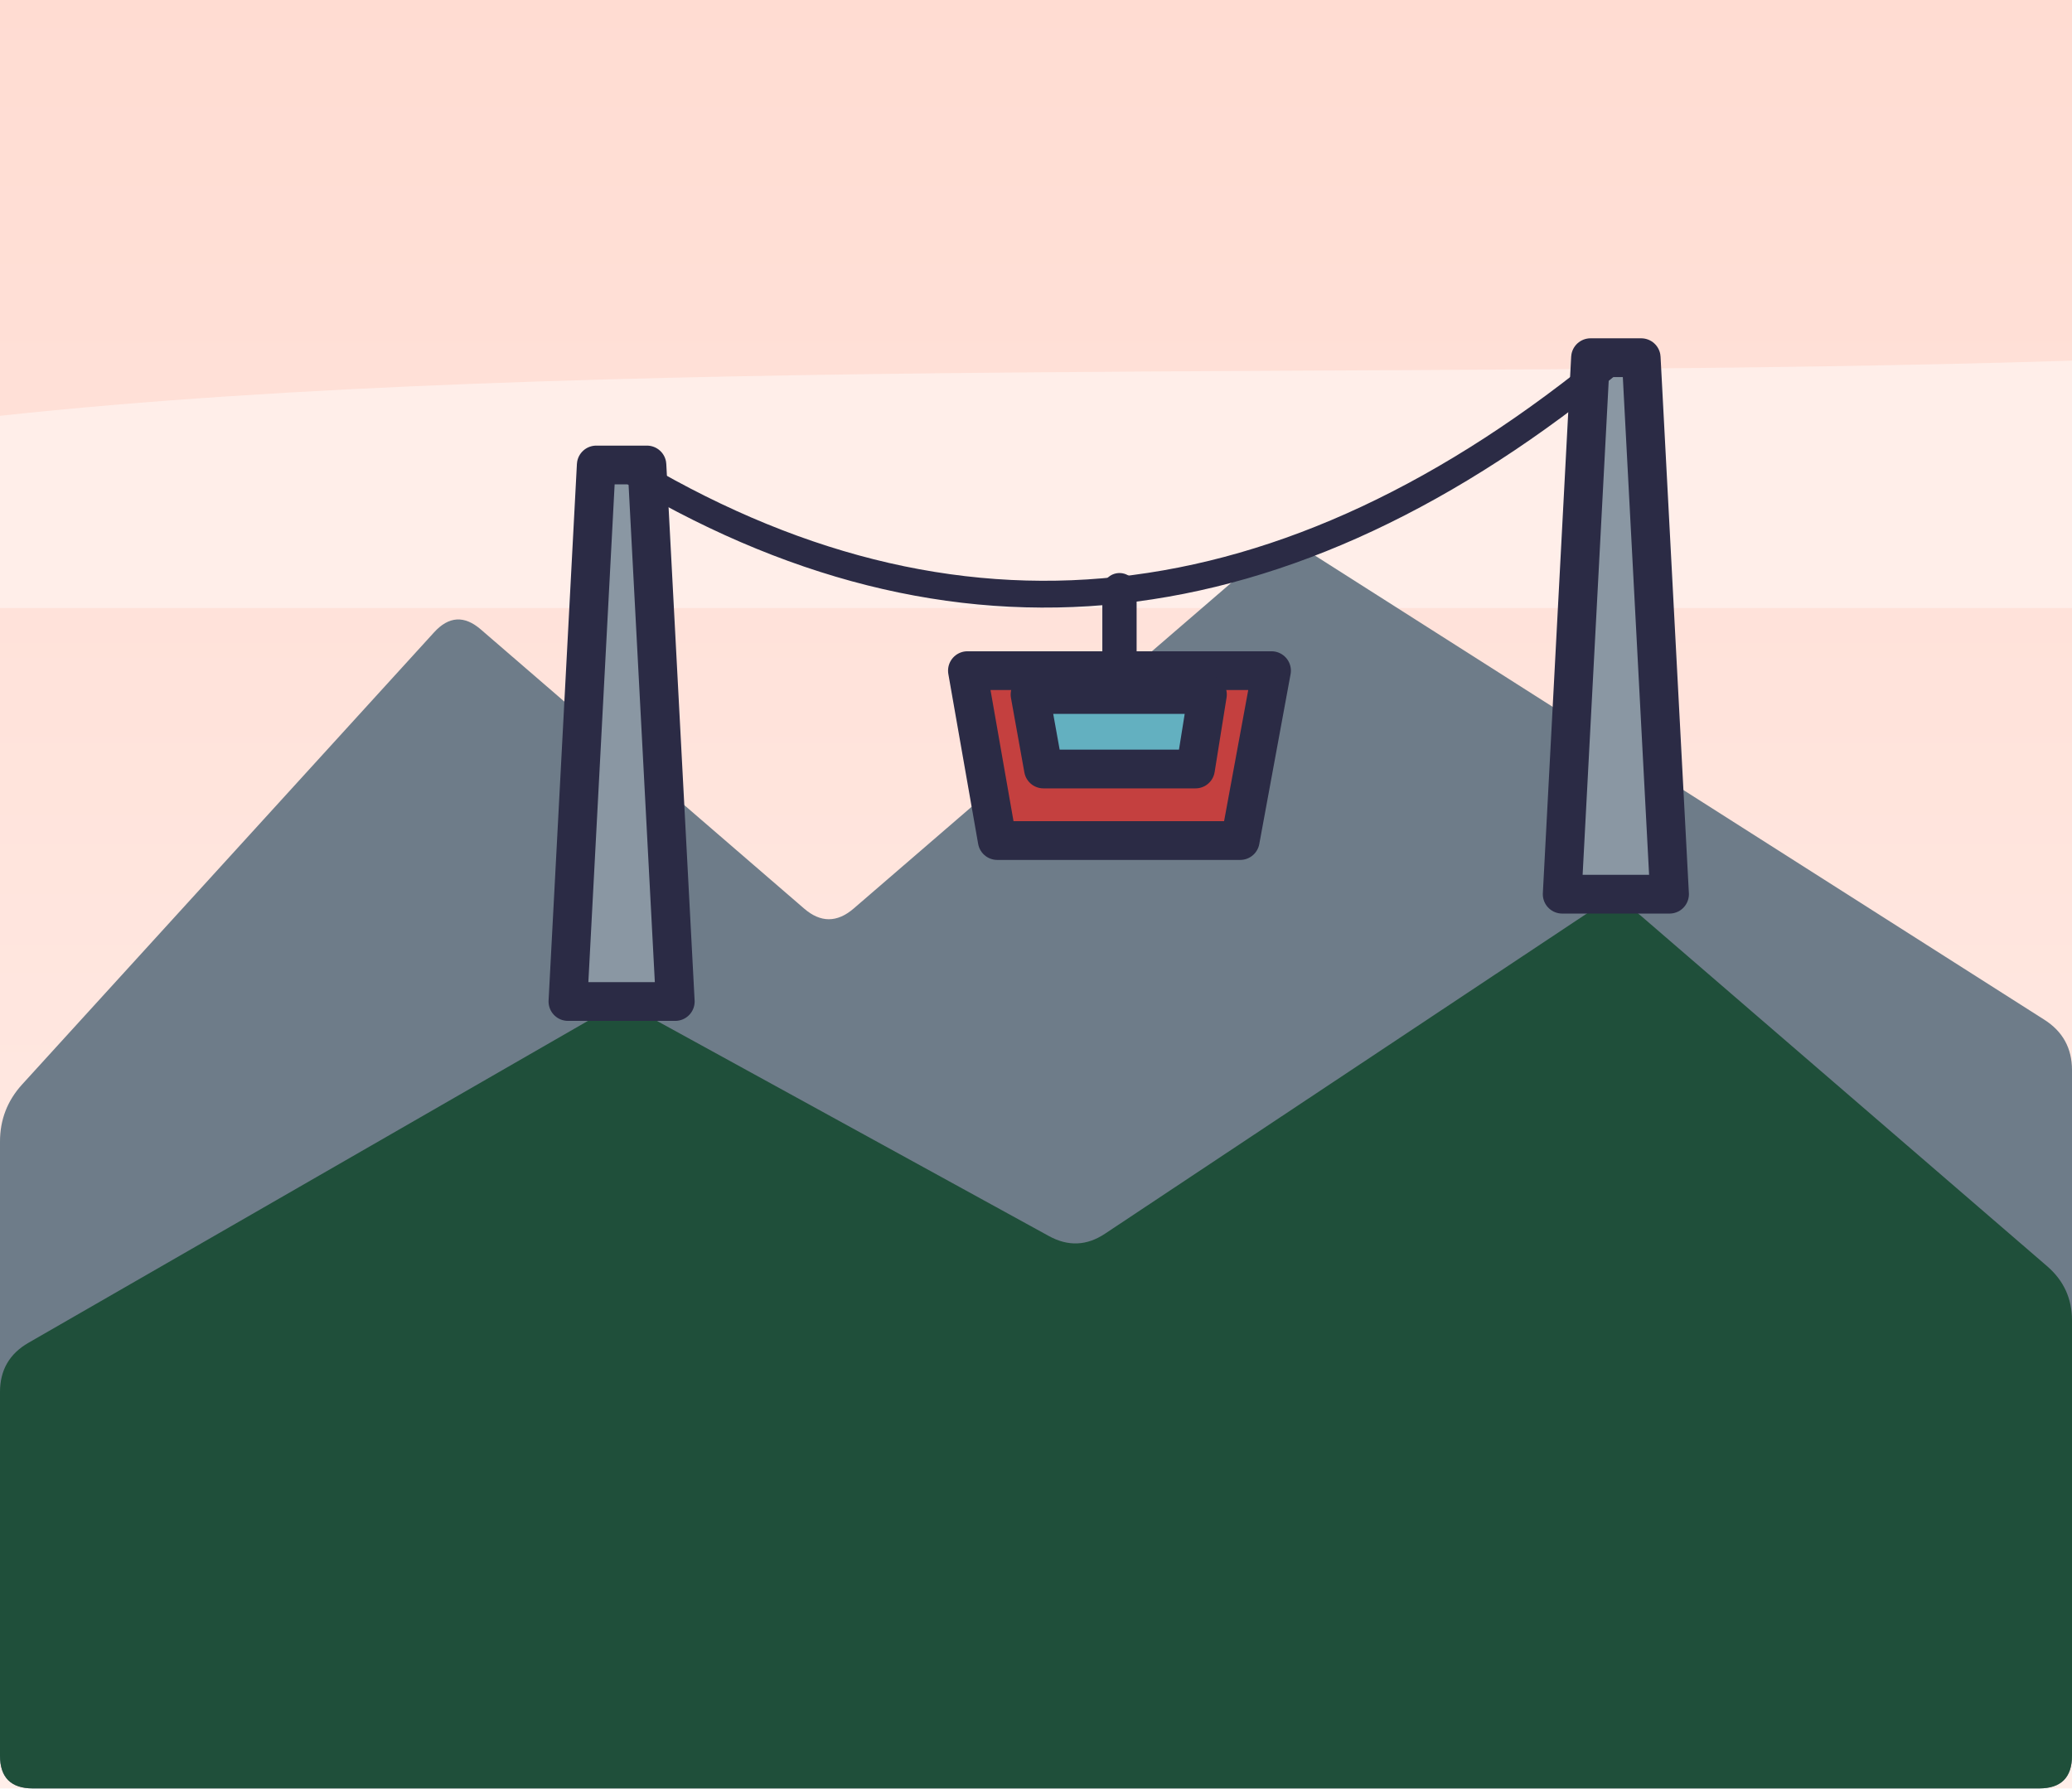
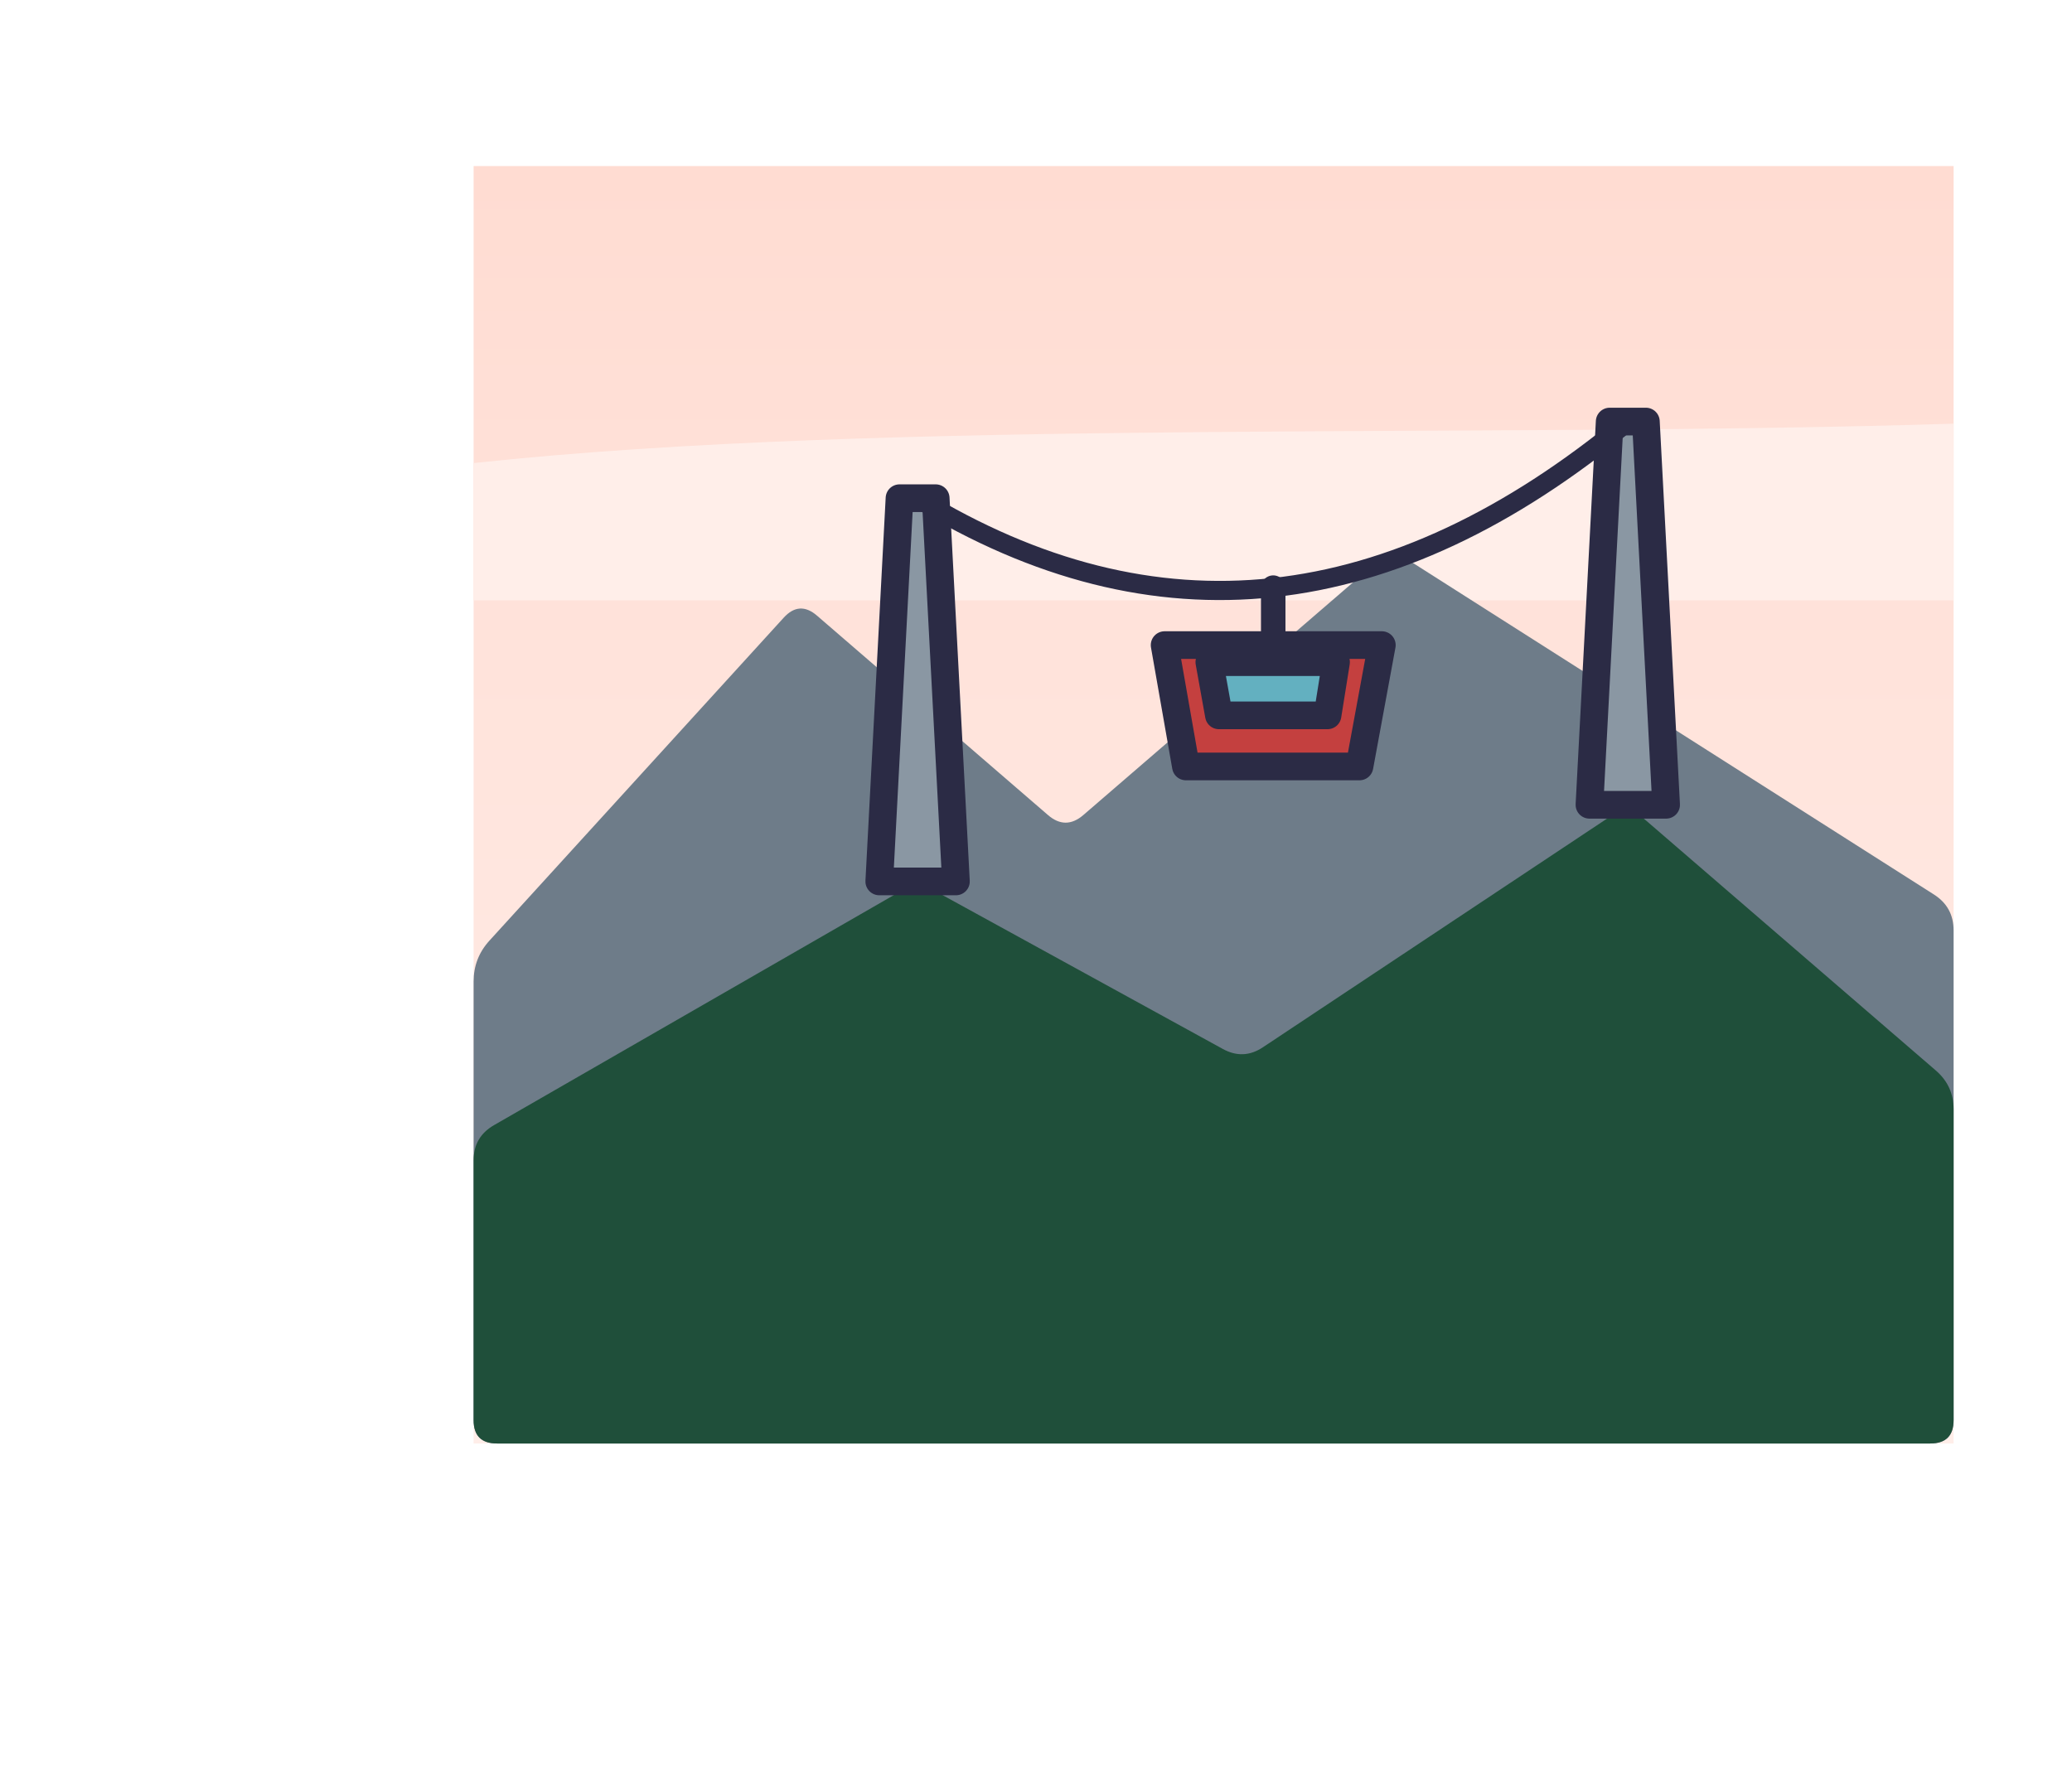
- <svg xmlns="http://www.w3.org/2000/svg" viewBox="0 0 139 120" width="139" height="120" role="img" aria-label="금오산 케이블카" data-landmark="geumosan-provincial-park">
+ <svg xmlns="http://www.w3.org/2000/svg" viewBox="-44.48 -15.60 194.60 168.00" width="139" height="120" role="img" aria-label="금오산 케이블카" data-landmark="geumosan-provincial-park">
  <defs>
    <linearGradient id="sky" x1="0" y1="0" x2="0" y2="1">
      <stop offset="0" stop-color="#FFDCD2" />
      <stop offset="1" stop-color="#FFEEE9" />
    </linearGradient>
  </defs>
  <rect width="139" height="120" fill="url(#sky)" />
  <path d="M0,27.9 C38.9,23.7 94.5,25.6 139.0,24.2 L139.0,40.8 L0,40.8 Z" fill="#FFEEE9" opacity="1" />
  <path d="M2.20,120.00 Q0.00,120.00 0.00,117.80 L0.00,76.60 Q0.00,74.40 1.48,72.77 L29.12,42.43 Q30.60,40.80 32.26,42.24 L53.94,60.96 Q55.60,62.40 57.27,60.96 L84.53,37.44 Q86.20,36.00 88.06,37.18 L137.14,68.42 Q139.00,69.60 139.00,71.80 L139.00,117.80 Q139.00,120.00 136.80,120.00 Z" fill="#6E7C89" />
  <path d="M2.20,120.00 Q0.00,120.00 0.00,117.80 L0.00,93.40 Q0.00,91.20 1.91,90.10 L39.79,68.30 Q41.70,67.20 43.63,68.26 L70.37,82.94 Q72.30,84.00 74.13,82.78 L106.57,61.22 Q108.40,60.00 110.07,61.44 L137.33,84.96 Q139.00,86.40 139.00,88.60 L139.00,117.80 Q139.00,120.00 136.80,120.00 Z" fill="#1F4F3A" />
  <path d="M38.1,67.2 L40.0,31.2 L43.4,31.2 L45.3,67.2 Z" fill="#8A97A3" />
  <path d="M104.8,60.0 L106.7,24.0 L110.1,24.0 L112.0,60.0 Z" fill="#8A97A3" />
  <g fill="none" stroke="#2B2B45" stroke-width="2.6" stroke-linejoin="round" stroke-linecap="round">
    <path d="M38.1,67.2 L40.0,31.2 L43.4,31.2 L45.3,67.2 Z" />
    <path d="M104.8,60.0 L106.7,24.0 L110.1,24.0 L112.0,60.0 Z" />
  </g>
  <g fill="none" stroke="#2B2B45" stroke-width="1.8" stroke-linecap="round">
    <path d="M41.7,31.2 Q75.1,51.6 108.4,24.0" />
  </g>
  <g fill="none" stroke="#2B2B45" stroke-width="2.3" stroke-linecap="round">
    <path d="M75.1,39.6 L75.1,45.0" />
  </g>
  <path d="M64.9,45.0 L85.3,45.0 L83.2,56.4 L66.9,56.4 Z" fill="#C4403F" />
  <path d="M69.1,46.6 L81.0,46.6 L80.2,51.6 L70.0,51.6 Z" fill="#63B0C0" />
  <g fill="none" stroke="#2B2B45" stroke-width="2.6" stroke-linejoin="round" stroke-linecap="round">
    <path d="M64.9,45.0 L85.3,45.0 L83.2,56.4 L66.9,56.4 Z" />
    <path d="M69.1,46.6 L81.0,46.6 L80.2,51.6 L70.0,51.6 Z" />
  </g>
</svg>
